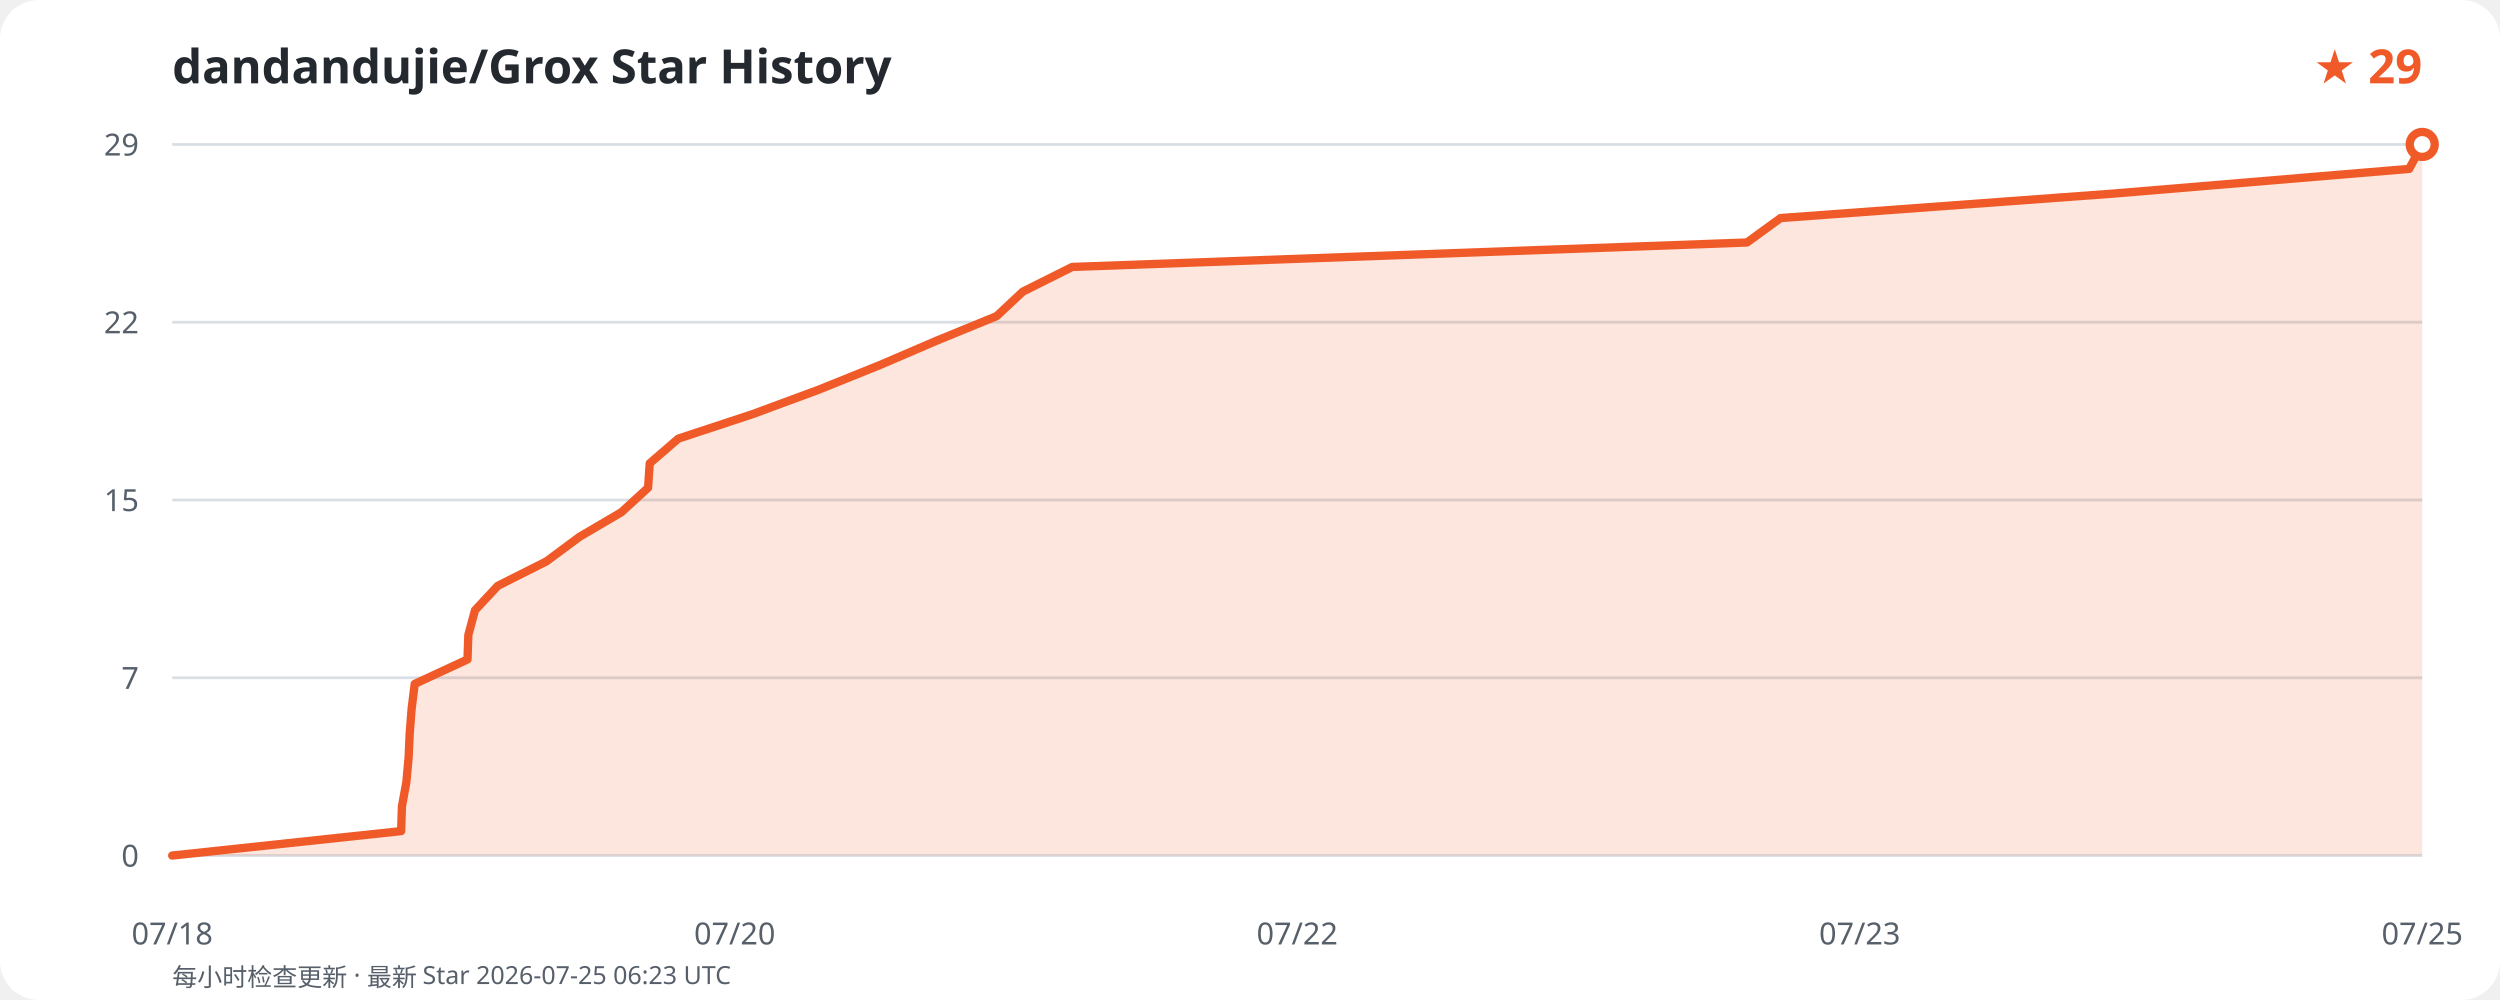
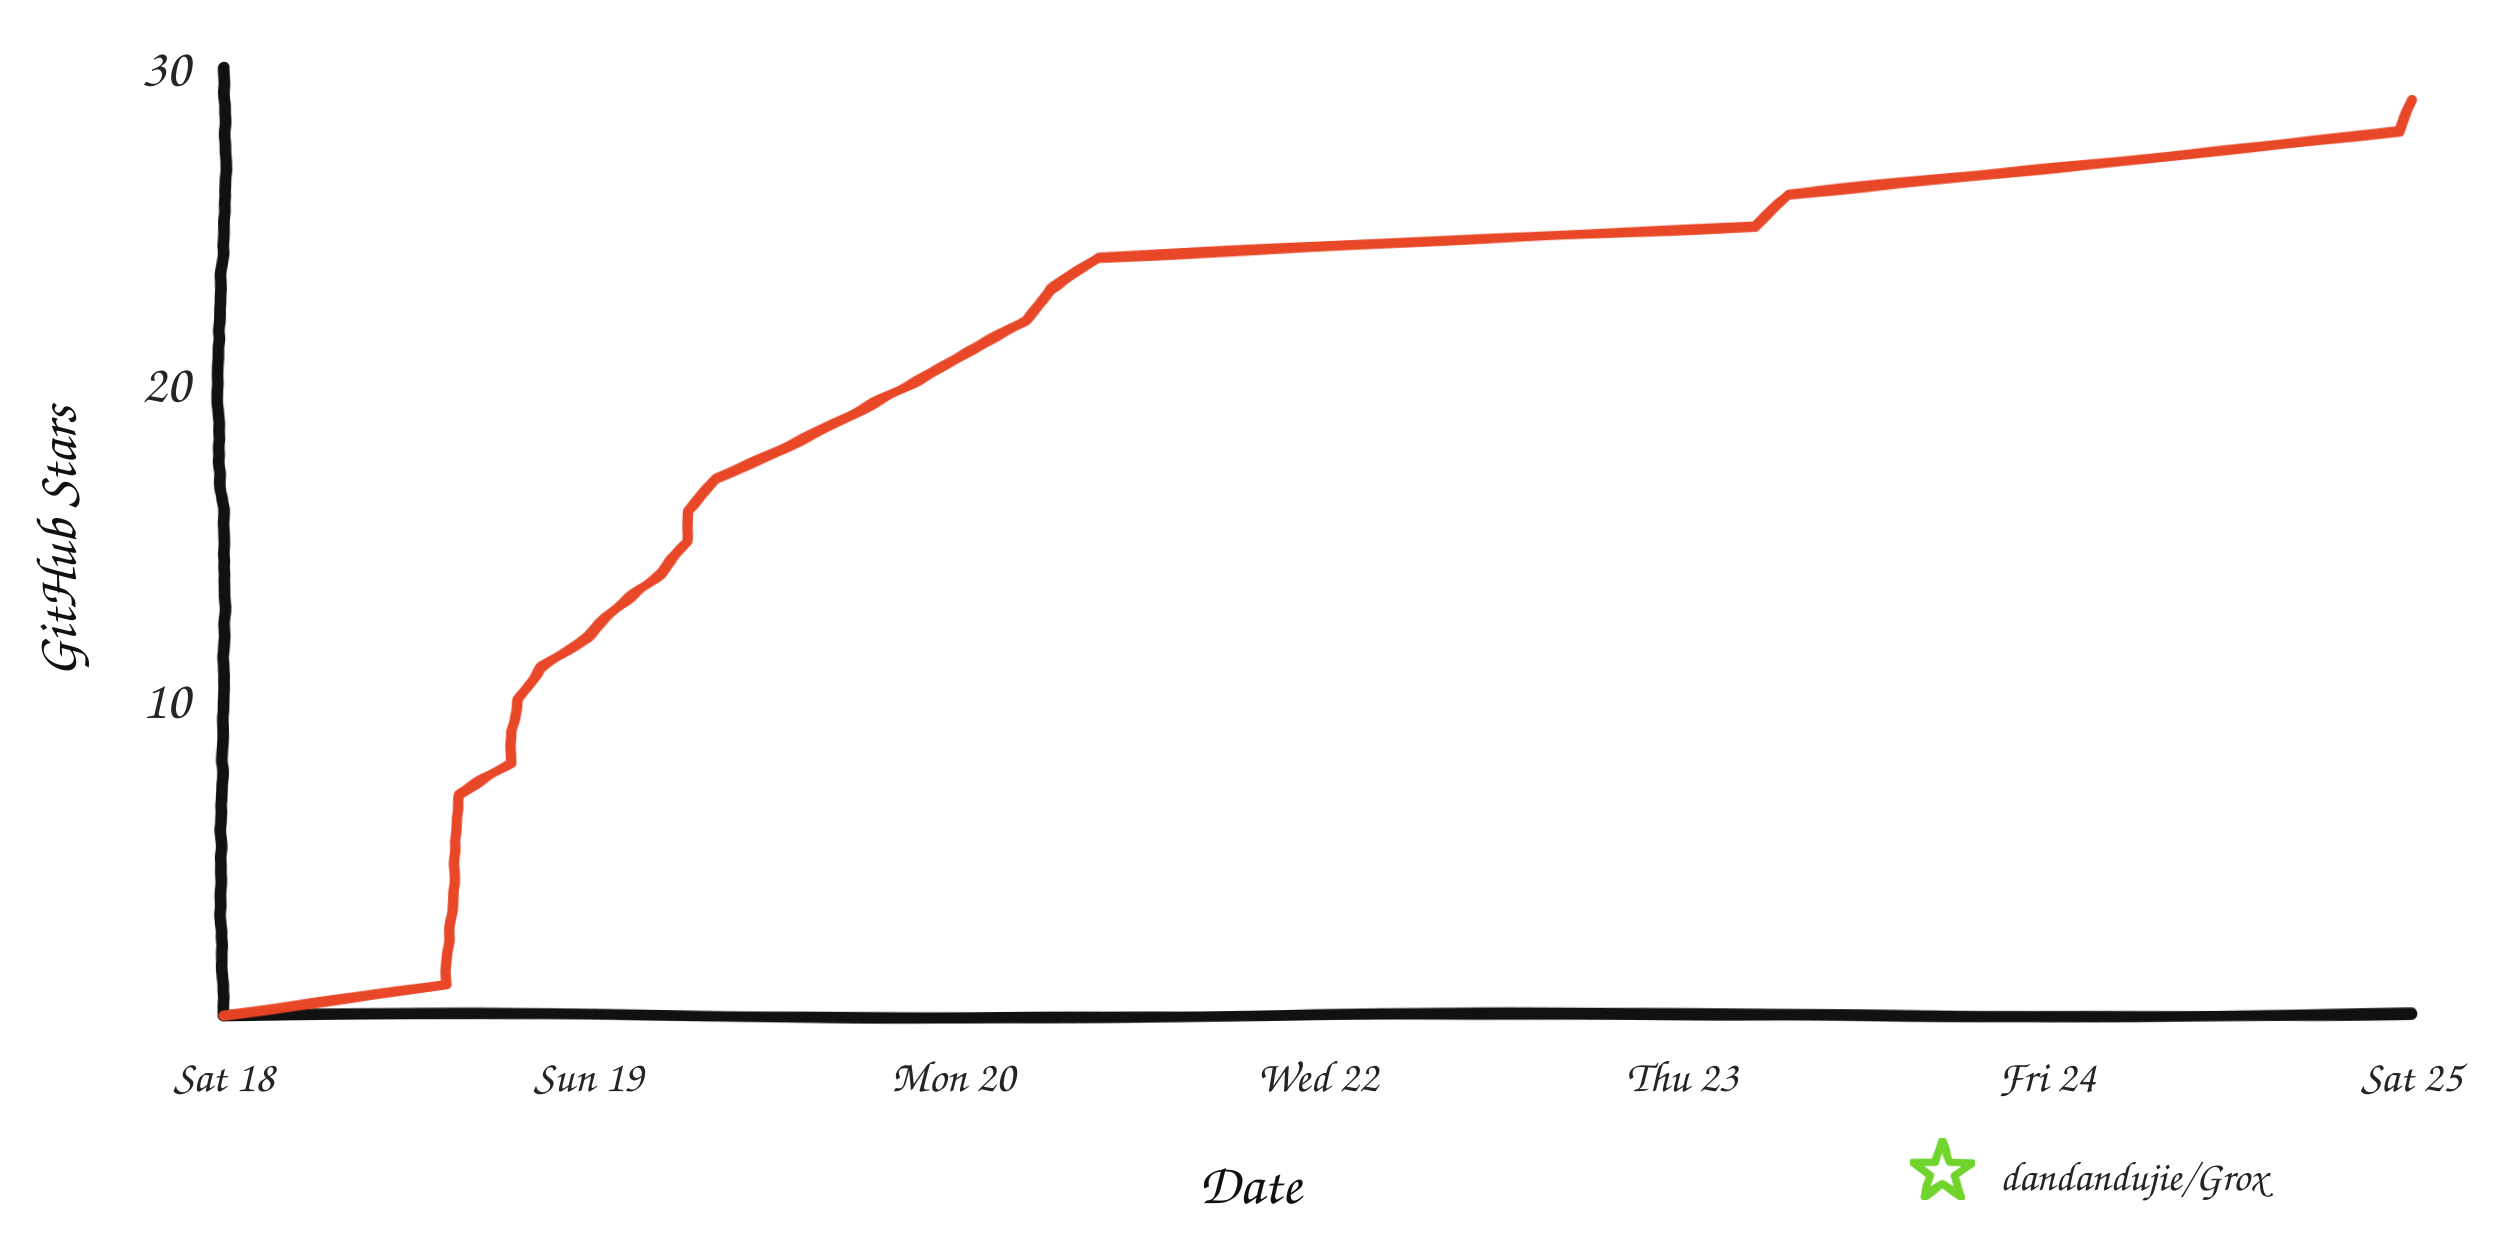
- <svg xmlns="http://www.w3.org/2000/svg" width="900" height="360" viewBox="0 0 900 360" role="img" aria-labelledby="title desc">
-   <rect width="900" height="360" rx="14" fill="#ffffff" />
-   <text x="62" y="30" fill="#24292f" font-family="system-ui,Segoe UI,sans-serif" font-size="17" font-weight="650">dandandujie/Grox Star History</text>
-   <text x="872" y="30" text-anchor="end" fill="#f05a28" font-family="system-ui,Segoe UI,sans-serif" font-size="17" font-weight="700">★ 29</text>
-   <line x1="62" y1="308.0" x2="872" y2="308.0" stroke="#d8dee4" stroke-width="1" />
-   <text x="50" y="312.0" text-anchor="end" fill="#57606a" font-family="system-ui,Segoe UI,sans-serif" font-size="11">0</text>
-   <line x1="62" y1="244.0" x2="872" y2="244.0" stroke="#d8dee4" stroke-width="1" />
-   <text x="50" y="248.0" text-anchor="end" fill="#57606a" font-family="system-ui,Segoe UI,sans-serif" font-size="11">7</text>
-   <line x1="62" y1="180.0" x2="872" y2="180.0" stroke="#d8dee4" stroke-width="1" />
-   <text x="50" y="184.0" text-anchor="end" fill="#57606a" font-family="system-ui,Segoe UI,sans-serif" font-size="11">15</text>
-   <line x1="62" y1="116.0" x2="872" y2="116.0" stroke="#d8dee4" stroke-width="1" />
-   <text x="50" y="120.0" text-anchor="end" fill="#57606a" font-family="system-ui,Segoe UI,sans-serif" font-size="11">22</text>
-   <line x1="62" y1="52.0" x2="872" y2="52.0" stroke="#d8dee4" stroke-width="1" />
-   <text x="50" y="56.0" text-anchor="end" fill="#57606a" font-family="system-ui,Segoe UI,sans-serif" font-size="11">29</text>
-   <text x="62.0" y="340" text-anchor="middle" fill="#57606a" font-family="system-ui,Segoe UI,sans-serif" font-size="11">07/18</text>
-   <text x="264.5" y="340" text-anchor="middle" fill="#57606a" font-family="system-ui,Segoe UI,sans-serif" font-size="11">07/20</text>
-   <text x="467.0" y="340" text-anchor="middle" fill="#57606a" font-family="system-ui,Segoe UI,sans-serif" font-size="11">07/22</text>
-   <text x="669.5" y="340" text-anchor="middle" fill="#57606a" font-family="system-ui,Segoe UI,sans-serif" font-size="11">07/23</text>
-   <text x="872.0" y="340" text-anchor="middle" fill="#57606a" font-family="system-ui,Segoe UI,sans-serif" font-size="11">07/25</text>
-   <path d="M 62.0 308.0 L 144.4 299.2 L 144.7 290.3 L 146.3 281.5 L 147.1 272.7 L 147.5 263.9 L 148.2 255.0 L 149.3 246.2 L 168.3 237.4 L 168.6 228.6 L 171.0 219.7 L 179.2 210.9 L 196.7 202.1 L 208.7 193.2 L 223.7 184.4 L 233.3 175.6 L 233.9 166.8 L 244.2 157.9 L 270.9 149.1 L 294.7 140.3 L 316.8 131.4 L 337.3 122.6 L 358.8 113.8 L 368.2 105.0 L 386.0 96.1 L 628.9 87.3 L 641.0 78.5 L 760.7 69.7 L 867.3 60.8 L 872.0 52.0 L 872.0 52.0 L 872.0 308.0 L 62 308.0 Z" fill="#f05a2826" />
-   <path d="M 62.0 308.0 L 144.4 299.2 L 144.7 290.3 L 146.3 281.5 L 147.1 272.7 L 147.5 263.9 L 148.2 255.0 L 149.3 246.2 L 168.3 237.4 L 168.6 228.6 L 171.0 219.7 L 179.2 210.9 L 196.7 202.1 L 208.7 193.2 L 223.7 184.4 L 233.3 175.6 L 233.9 166.8 L 244.2 157.9 L 270.9 149.1 L 294.7 140.3 L 316.8 131.4 L 337.3 122.6 L 358.8 113.8 L 368.2 105.0 L 386.0 96.1 L 628.9 87.3 L 641.0 78.5 L 760.7 69.7 L 867.3 60.8 L 872.0 52.0 L 872.0 52.0" fill="none" stroke="#f05a28" stroke-width="3" stroke-linecap="round" stroke-linejoin="round" />
-   <circle cx="872.0" cy="52.0" r="4.5" fill="#ffffff" stroke="#f05a28" stroke-width="3" />
-   <text x="62" y="355" fill="#57606a" font-family="system-ui,Segoe UI,sans-serif" font-size="9">每小时检查更新 · 最新 Star 2026-07-25 06:23 UTC</text>
+ <svg xmlns="http://www.w3.org/2000/svg" width="960" height="480" viewBox="0 0 960 480" role="img" aria-labelledby="title desc">
+   <defs>
+     <filter id="rough" x="-4%" y="-4%" width="108%" height="108%">
+       <feTurbulence type="fractalNoise" baseFrequency="0.008 0.12" numOctaves="2" seed="17" result="noise" />
+       <feDisplacementMap in="SourceGraphic" in2="noise" scale="1.6" xChannelSelector="R" yChannelSelector="G" />
+     </filter>
+   </defs>
+   <rect width="960" height="480" fill="#ffffff" />
+   <g filter="url(#rough)" fill="none" stroke-linecap="round" stroke-linejoin="round">
+     <path d="M 86 390 C 225 387, 336 393, 478 390 S 720 393, 926 389" stroke="#111111" stroke-width="4.5" />
+     <path d="M 86 390 C 82 322, 89 254, 85 188 S 89 88, 86 26" stroke="#111111" stroke-width="4.5" />
+     <path d="M 86.0 390.0 L 171.4 377.9 L 171.7 365.7 L 173.4 353.6 L 174.3 341.5 L 174.7 329.3 L 175.4 317.2 L 176.5 305.1 L 196.2 292.9 L 196.6 280.8 L 199.1 268.7 L 207.5 256.5 L 225.7 244.4 L 238.2 232.3 L 253.7 220.1 L 263.7 208.0 L 264.3 195.9 L 274.9 183.7 L 302.7 171.6 L 327.3 159.5 L 350.2 147.3 L 371.5 135.2 L 393.8 123.1 L 403.5 110.9 L 422.0 98.8 L 673.9 86.7 L 686.5 74.5 L 810.5 62.4 L 921.2 50.3 L 926.0 38.1 L 926.0 38.1" stroke="#e84424" stroke-width="4" opacity="0.98" />
+   </g>
+   <text x="73" y="275.7" text-anchor="end" fill="#242424" font-family="'Comic Sans MS','Segoe Print','Bradley Hand',cursive" font-size="21">10</text>
+   <text x="73" y="154.3" text-anchor="end" fill="#242424" font-family="'Comic Sans MS','Segoe Print','Bradley Hand',cursive" font-size="21">20</text>
+   <text x="73" y="33.0" text-anchor="end" fill="#242424" font-family="'Comic Sans MS','Segoe Print','Bradley Hand',cursive" font-size="21">30</text>
+   <text x="86.0" y="419" text-anchor="middle" fill="#242424" font-family="'Comic Sans MS','Segoe Print','Bradley Hand',cursive" font-size="17">Sat 18</text>
+   <text x="226.0" y="419" text-anchor="middle" fill="#242424" font-family="'Comic Sans MS','Segoe Print','Bradley Hand',cursive" font-size="17">Sun 19</text>
+   <text x="366.0" y="419" text-anchor="middle" fill="#242424" font-family="'Comic Sans MS','Segoe Print','Bradley Hand',cursive" font-size="17">Mon 20</text>
+   <text x="506.0" y="419" text-anchor="middle" fill="#242424" font-family="'Comic Sans MS','Segoe Print','Bradley Hand',cursive" font-size="17">Wed 22</text>
+   <text x="646.0" y="419" text-anchor="middle" fill="#242424" font-family="'Comic Sans MS','Segoe Print','Bradley Hand',cursive" font-size="17">Thu 23</text>
+   <text x="786.0" y="419" text-anchor="middle" fill="#242424" font-family="'Comic Sans MS','Segoe Print','Bradley Hand',cursive" font-size="17">Fri 24</text>
+   <text x="926.0" y="419" text-anchor="middle" fill="#242424" font-family="'Comic Sans MS','Segoe Print','Bradley Hand',cursive" font-size="17">Sat 25</text>
+   <text x="480" y="462" text-anchor="middle" fill="#111111" font-family="'Comic Sans MS','Segoe Print','Bradley Hand',cursive" font-size="22">Date</text>
+   <text x="29" y="208" text-anchor="middle" fill="#111111" font-family="'Comic Sans MS','Segoe Print','Bradley Hand',cursive" font-size="22" transform="rotate(-90 29 208)">GitHub Stars</text>
+   <polygon points="746.0,438.0 748.8,446.1 757.4,446.3 750.6,451.5 753.1,459.7 746.0,454.8 738.9,459.7 741.4,451.5 734.6,446.3 743.2,446.1" fill="none" stroke="#70d42c" stroke-width="3" stroke-linejoin="round" filter="url(#rough)" />
+   <text x="768" y="457" fill="#242424" font-family="'Comic Sans MS','Segoe Print','Bradley Hand',cursive" font-size="16">dandandujie/Grox</text>
</svg>
